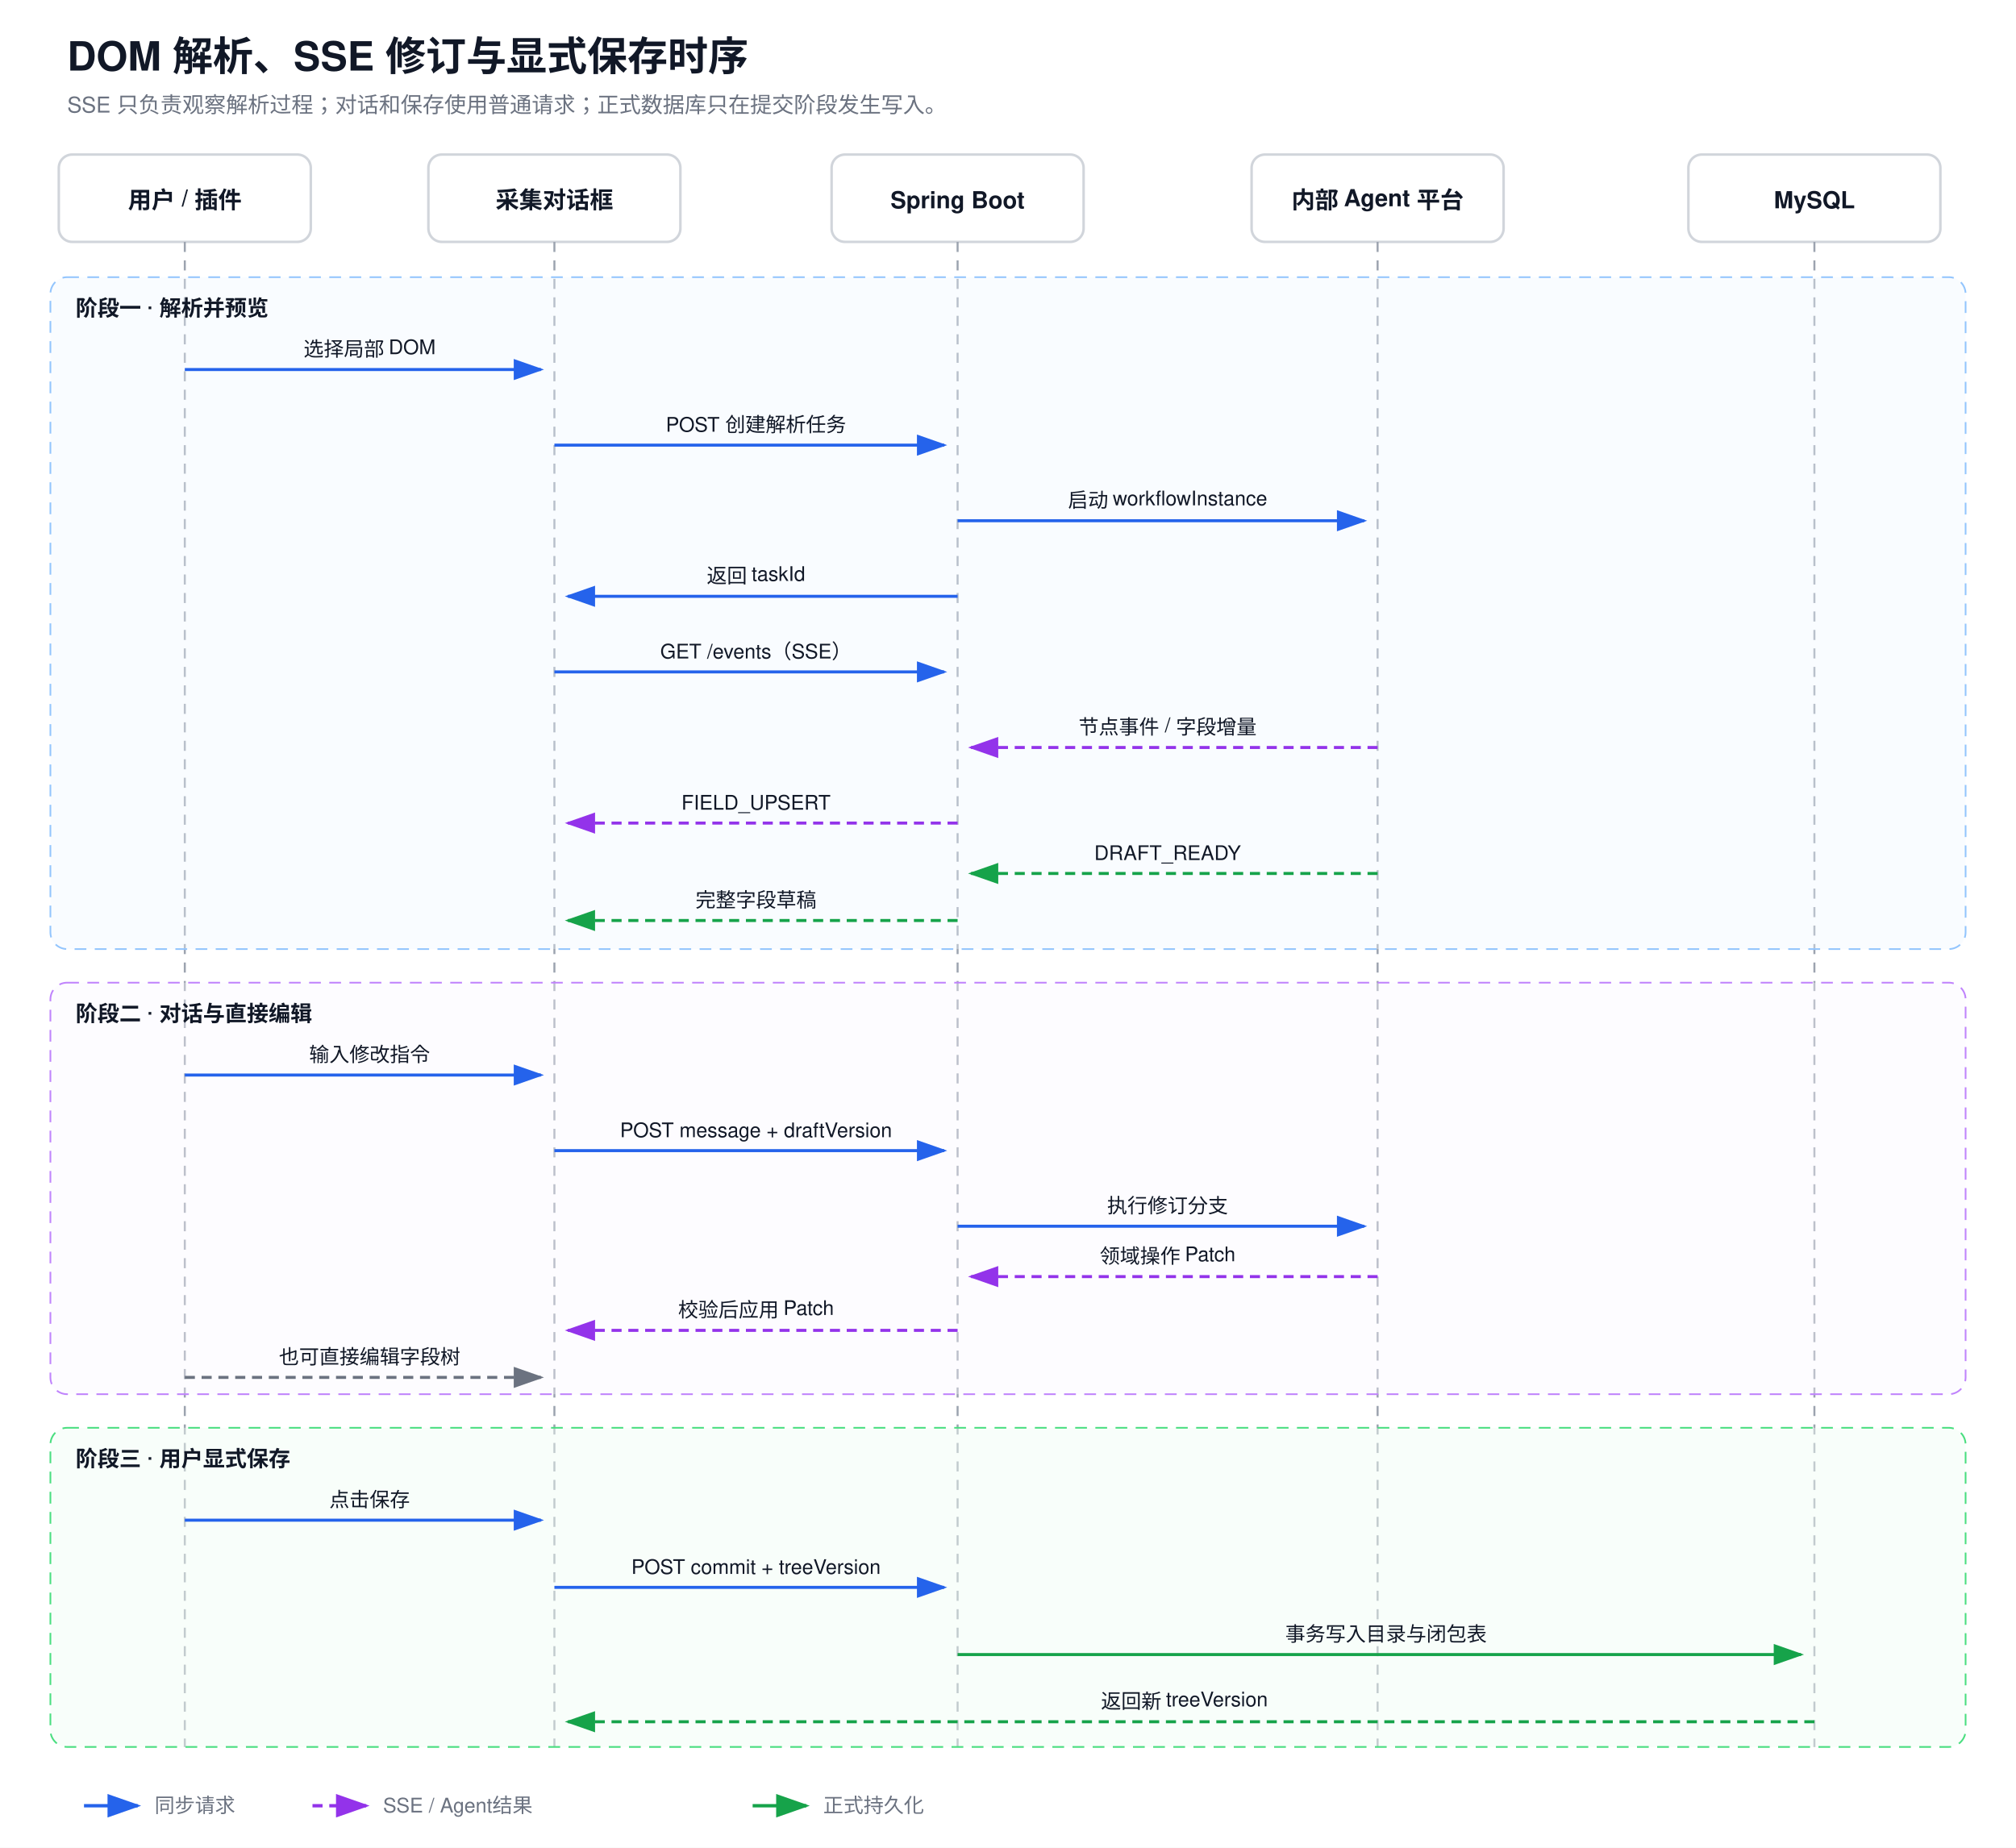
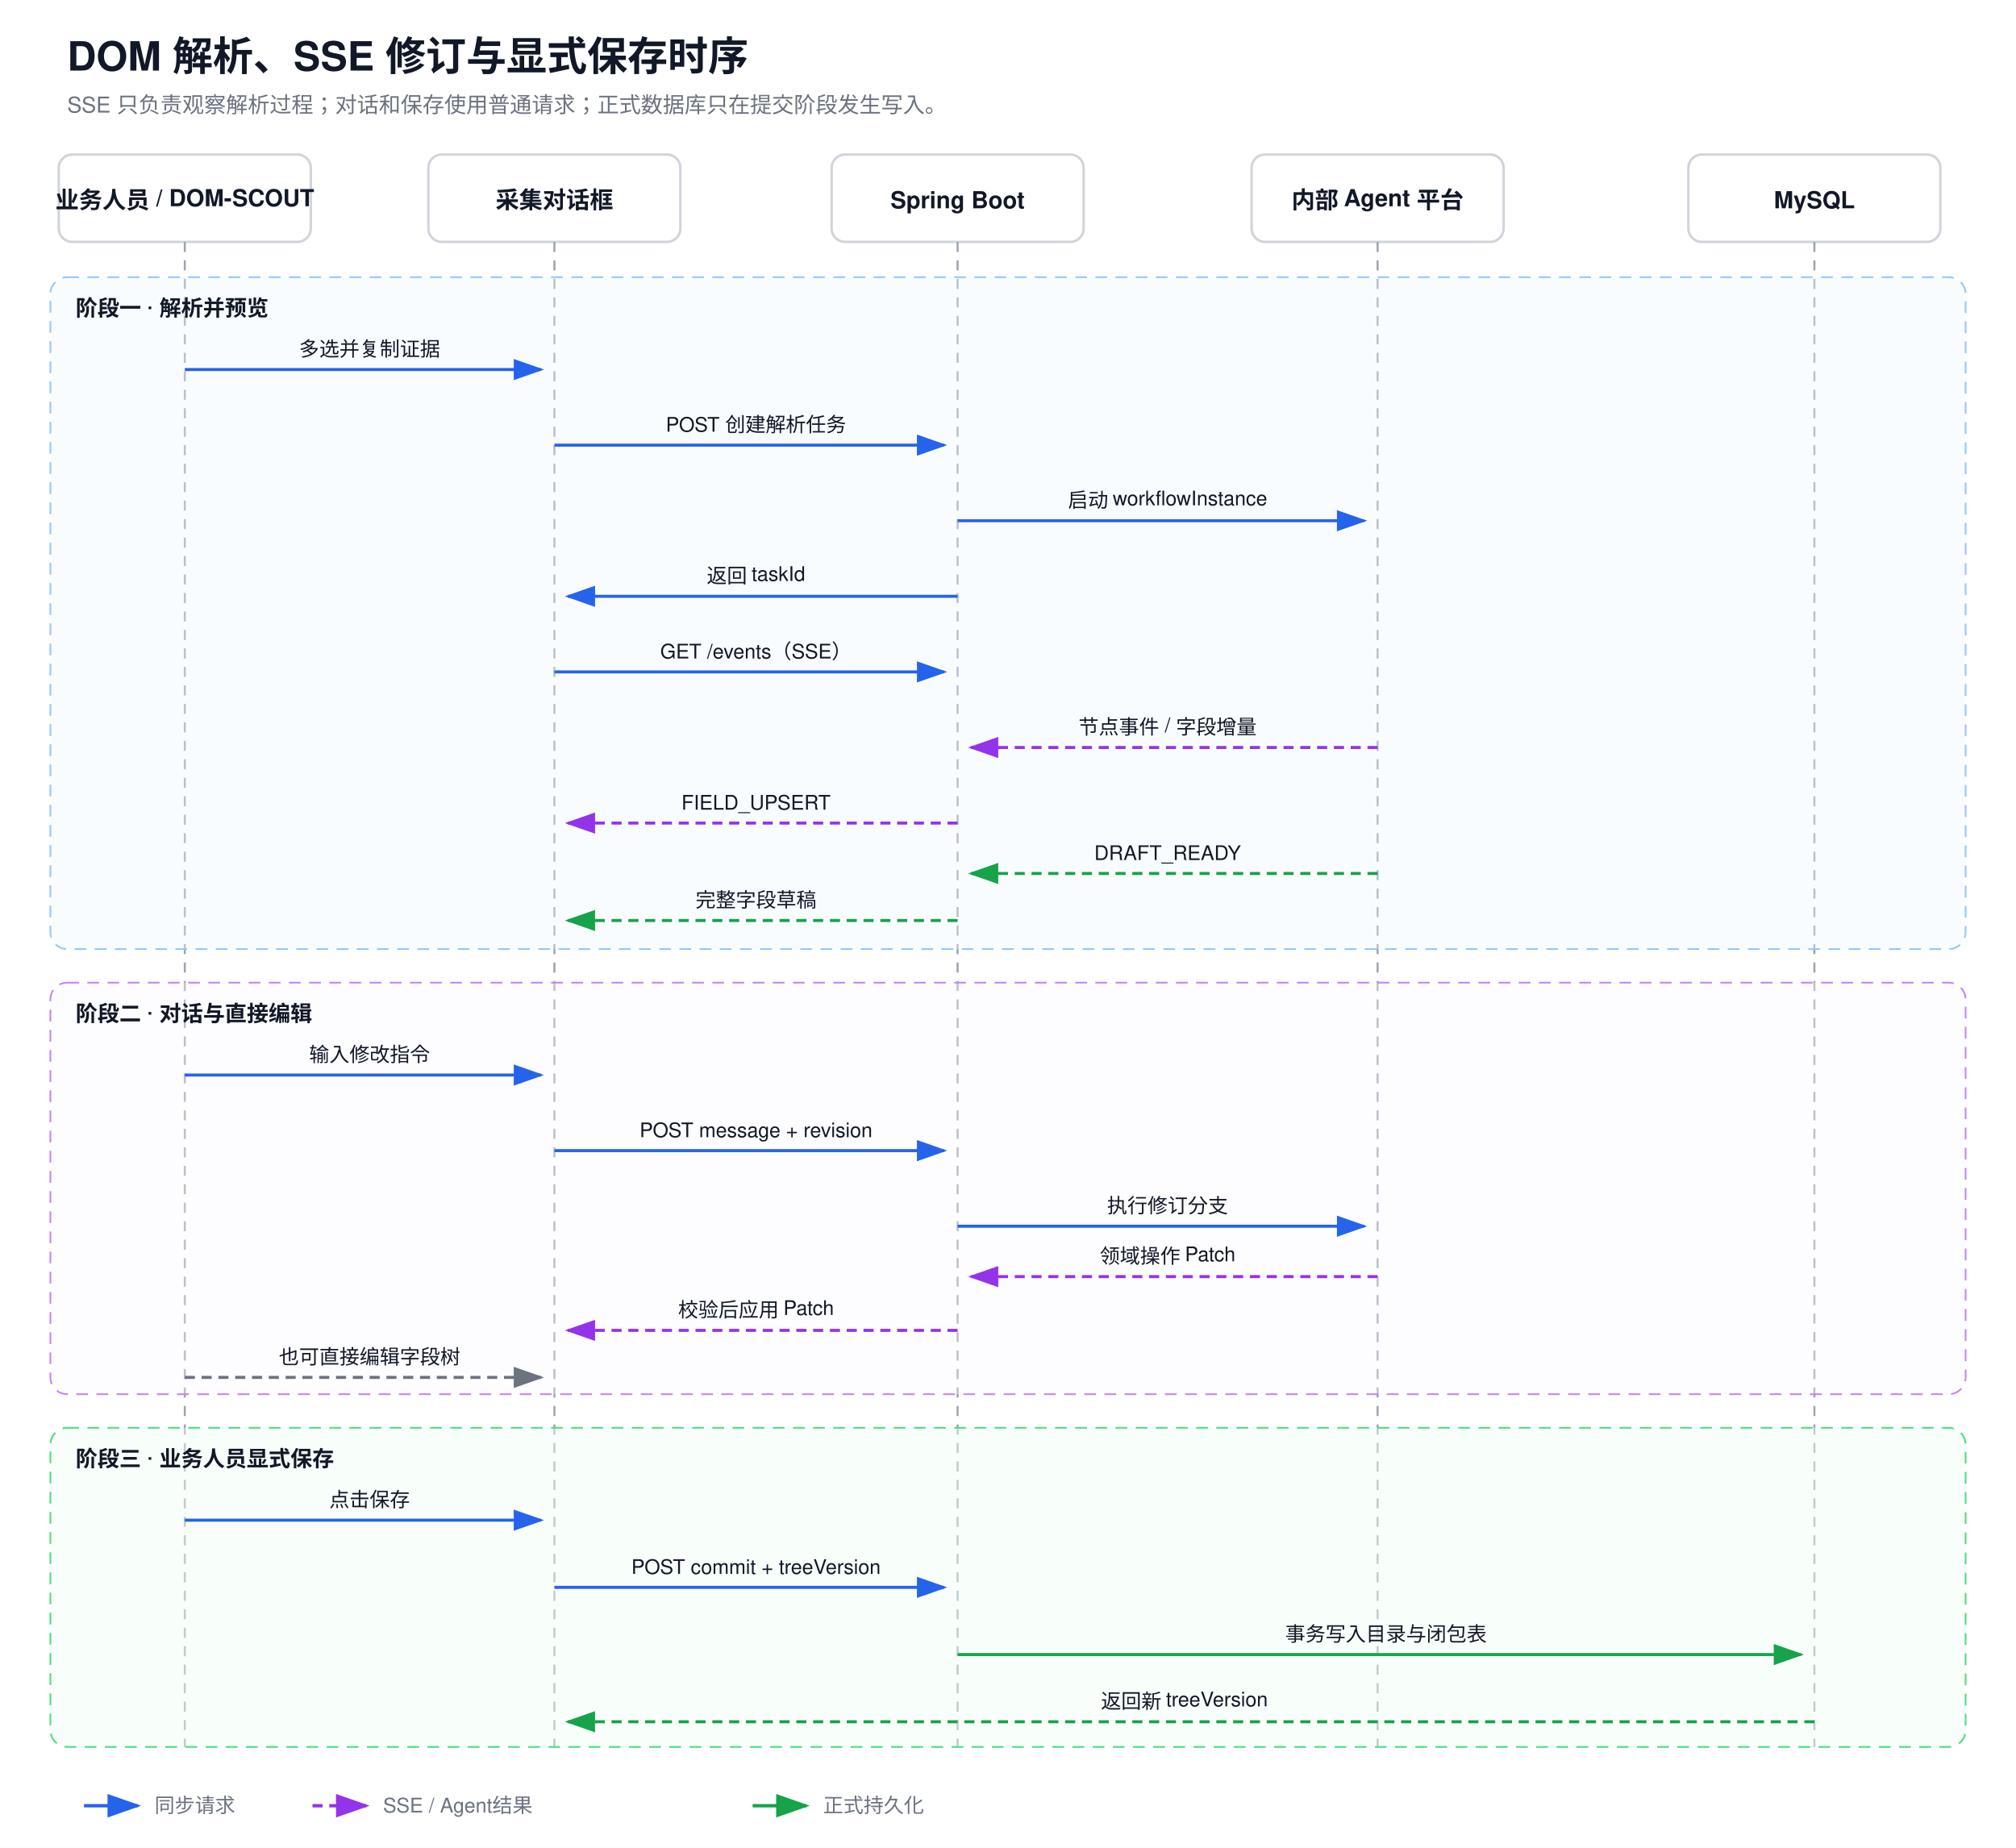
<svg xmlns="http://www.w3.org/2000/svg" viewBox="0 0 1200 1100" width="1200" height="1100">
  <style>text{font-family:'Helvetica Neue',Helvetica,Arial,'PingFang SC','Microsoft YaHei',sans-serif;fill:#111827} .muted{fill:#6b7280} .small{font-size:12px} .label{font-size:14px} .title{font-size:24px;font-weight:700} .subtitle{font-size:13px} .node-title{font-size:14px;font-weight:600}</style>
  <defs>
    <marker id="arrow-blue" markerWidth="10" markerHeight="7" refX="9" refY="3.5" orient="auto">
      <polygon points="0 0,10 3.5,0 7" fill="#2563eb" />
    </marker>
    <marker id="arrow-purple" markerWidth="10" markerHeight="7" refX="9" refY="3.5" orient="auto">
      <polygon points="0 0,10 3.5,0 7" fill="#9333ea" />
    </marker>
    <marker id="arrow-green" markerWidth="10" markerHeight="7" refX="9" refY="3.5" orient="auto">
      <polygon points="0 0,10 3.5,0 7" fill="#16a34a" />
    </marker>
    <marker id="arrow-orange" markerWidth="10" markerHeight="7" refX="9" refY="3.5" orient="auto">
      <polygon points="0 0,10 3.5,0 7" fill="#ea580c" />
    </marker>
    <marker id="arrow-red" markerWidth="10" markerHeight="7" refX="9" refY="3.5" orient="auto">
      <polygon points="0 0,10 3.5,0 7" fill="#dc2626" />
    </marker>
    <marker id="arrow-gray" markerWidth="10" markerHeight="7" refX="9" refY="3.5" orient="auto">
      <polygon points="0 0,10 3.5,0 7" fill="#6b7280" />
    </marker>
  </defs>
  <rect width="1200" height="1100" fill="#ffffff" />
  <text x="40" y="42" class="title">DOM 解析、SSE 修订与显式保存时序</text>
  <text x="40" y="67" class="subtitle muted">SSE 只负责观察解析过程；对话和保存使用普通请求；正式数据库只在提交阶段发生写入。</text>
  <rect x="35" y="92" width="150" height="52" rx="8" fill="#ffffff" stroke="#d1d5db" stroke-width="1.5" />
-   <text x="110" y="124" text-anchor="middle" font-size="14" font-weight="600">用户 / 插件</text>
+   <text x="110" y="124" text-anchor="middle" font-size="14" font-weight="600">业务人员 / DOM-SCOUT</text>
  <line x1="110" y1="144" x2="110" y2="1040" stroke="#9ca3af" stroke-width="1.2" stroke-dasharray="6,5" />
  <rect x="255" y="92" width="150" height="52" rx="8" fill="#ffffff" stroke="#d1d5db" stroke-width="1.5" />
  <text x="330" y="124" text-anchor="middle" font-size="14" font-weight="600">采集对话框</text>
  <line x1="330" y1="144" x2="330" y2="1040" stroke="#9ca3af" stroke-width="1.2" stroke-dasharray="6,5" />
  <rect x="495" y="92" width="150" height="52" rx="8" fill="#ffffff" stroke="#d1d5db" stroke-width="1.5" />
  <text x="570" y="124" text-anchor="middle" font-size="14" font-weight="600">Spring Boot</text>
  <line x1="570" y1="144" x2="570" y2="1040" stroke="#9ca3af" stroke-width="1.2" stroke-dasharray="6,5" />
  <rect x="745" y="92" width="150" height="52" rx="8" fill="#ffffff" stroke="#d1d5db" stroke-width="1.5" />
  <text x="820" y="124" text-anchor="middle" font-size="14" font-weight="600">内部 Agent 平台</text>
  <line x1="820" y1="144" x2="820" y2="1040" stroke="#9ca3af" stroke-width="1.2" stroke-dasharray="6,5" />
  <rect x="1005" y="92" width="150" height="52" rx="8" fill="#ffffff" stroke="#d1d5db" stroke-width="1.5" />
  <text x="1080" y="124" text-anchor="middle" font-size="14" font-weight="600">MySQL</text>
  <line x1="1080" y1="144" x2="1080" y2="1040" stroke="#9ca3af" stroke-width="1.2" stroke-dasharray="6,5" />
  <rect x="30" y="165" width="1140" height="400" rx="10" fill="#eff6ff" fill-opacity="0.35" stroke="#93c5fd" stroke-dasharray="7,5" />
  <text x="45" y="188" font-size="13" font-weight="700" fill="#2563eb">阶段一 · 解析并预览</text>
  <rect x="30" y="585" width="1140" height="245" rx="10" fill="#faf5ff" fill-opacity="0.35" stroke="#c084fc" stroke-dasharray="7,5" />
  <text x="45" y="608" font-size="13" font-weight="700" fill="#9333ea">阶段二 · 对话与直接编辑</text>
  <rect x="30" y="850" width="1140" height="190" rx="10" fill="#f0fdf4" fill-opacity="0.45" stroke="#4ade80" stroke-dasharray="7,5" />
-   <text x="45" y="873" font-size="13" font-weight="700" fill="#16a34a">阶段三 · 用户显式保存</text>
+   <text x="45" y="873" font-size="13" font-weight="700" fill="#16a34a">阶段三 · 业务人员显式保存</text>
  <line x1="110" y1="220" x2="322" y2="220" stroke="#2563eb" stroke-width="1.8" marker-end="url(#arrow-blue)" />
-   <text x="220.0" y="212" text-anchor="middle" class="small">选择局部 DOM</text>
+   <text x="220.0" y="212" text-anchor="middle" class="small">多选并复制证据</text>
  <line x1="330" y1="265" x2="562" y2="265" stroke="#2563eb" stroke-width="1.8" marker-end="url(#arrow-blue)" />
  <text x="450.0" y="257" text-anchor="middle" class="small">POST 创建解析任务</text>
  <line x1="570" y1="310" x2="812" y2="310" stroke="#2563eb" stroke-width="1.8" marker-end="url(#arrow-blue)" />
  <text x="695.0" y="302" text-anchor="middle" class="small">启动 workflowInstance</text>
  <line x1="570" y1="355" x2="338" y2="355" stroke="#2563eb" stroke-width="1.8" marker-end="url(#arrow-blue)" />
  <text x="450.0" y="347" text-anchor="middle" class="small">返回 taskId</text>
  <line x1="330" y1="400" x2="562" y2="400" stroke="#2563eb" stroke-width="1.8" marker-end="url(#arrow-blue)" />
  <text x="450.0" y="392" text-anchor="middle" class="small">GET /events（SSE）</text>
  <line x1="820" y1="445" x2="578" y2="445" stroke="#9333ea" stroke-width="1.8" stroke-dasharray="6,4" marker-end="url(#arrow-purple)" />
  <text x="695.0" y="437" text-anchor="middle" class="small">节点事件 / 字段增量</text>
  <line x1="570" y1="490" x2="338" y2="490" stroke="#9333ea" stroke-width="1.8" stroke-dasharray="6,4" marker-end="url(#arrow-purple)" />
  <text x="450.0" y="482" text-anchor="middle" class="small">FIELD_UPSERT</text>
  <line x1="820" y1="520" x2="578" y2="520" stroke="#16a34a" stroke-width="1.8" stroke-dasharray="6,4" marker-end="url(#arrow-green)" />
  <text x="695.0" y="512" text-anchor="middle" class="small">DRAFT_READY</text>
  <line x1="570" y1="548" x2="338" y2="548" stroke="#16a34a" stroke-width="1.8" stroke-dasharray="6,4" marker-end="url(#arrow-green)" />
  <text x="450.0" y="540" text-anchor="middle" class="small">完整字段草稿</text>
  <line x1="110" y1="640" x2="322" y2="640" stroke="#2563eb" stroke-width="1.8" marker-end="url(#arrow-blue)" />
  <text x="220.0" y="632" text-anchor="middle" class="small">输入修改指令</text>
  <line x1="330" y1="685" x2="562" y2="685" stroke="#2563eb" stroke-width="1.8" marker-end="url(#arrow-blue)" />
-   <text x="450.0" y="677" text-anchor="middle" class="small">POST message + draftVersion</text>
+   <text x="450.0" y="677" text-anchor="middle" class="small">POST message + revision</text>
  <line x1="570" y1="730" x2="812" y2="730" stroke="#2563eb" stroke-width="1.8" marker-end="url(#arrow-blue)" />
  <text x="695.0" y="722" text-anchor="middle" class="small">执行修订分支</text>
  <line x1="820" y1="760" x2="578" y2="760" stroke="#9333ea" stroke-width="1.8" stroke-dasharray="6,4" marker-end="url(#arrow-purple)" />
  <text x="695.0" y="752" text-anchor="middle" class="small">领域操作 Patch</text>
  <line x1="570" y1="792" x2="338" y2="792" stroke="#9333ea" stroke-width="1.8" stroke-dasharray="6,4" marker-end="url(#arrow-purple)" />
  <text x="450.0" y="784" text-anchor="middle" class="small">校验后应用 Patch</text>
  <line x1="110" y1="820" x2="322" y2="820" stroke="#6b7280" stroke-width="1.8" stroke-dasharray="6,4" marker-end="url(#arrow-gray)" />
  <text x="220.0" y="812" text-anchor="middle" class="small">也可直接编辑字段树</text>
  <line x1="110" y1="905" x2="322" y2="905" stroke="#2563eb" stroke-width="1.8" marker-end="url(#arrow-blue)" />
  <text x="220.0" y="897" text-anchor="middle" class="small">点击保存</text>
  <line x1="330" y1="945" x2="562" y2="945" stroke="#2563eb" stroke-width="1.8" marker-end="url(#arrow-blue)" />
  <text x="450.0" y="937" text-anchor="middle" class="small">POST commit + treeVersion</text>
  <line x1="570" y1="985" x2="1072" y2="985" stroke="#16a34a" stroke-width="1.8" marker-end="url(#arrow-green)" />
  <text x="825.0" y="977" text-anchor="middle" class="small">事务写入目录与闭包表</text>
  <line x1="1080" y1="1025" x2="338" y2="1025" stroke="#16a34a" stroke-width="1.8" stroke-dasharray="6,4" marker-end="url(#arrow-green)" />
  <text x="705.0" y="1017" text-anchor="middle" class="small">返回新 treeVersion</text>
  <line x1="50" y1="1075" x2="82" y2="1075" stroke="#2563eb" stroke-width="2" marker-end="url(#arrow-blue)" />
  <text x="92" y="1079" class="small muted">同步请求</text>
  <line x1="186" y1="1075" x2="218" y2="1075" stroke="#9333ea" stroke-width="2" stroke-dasharray="6,4" marker-end="url(#arrow-purple)" />
  <text x="228" y="1079" class="small muted">SSE / Agent结果</text>
  <line x1="448" y1="1075" x2="480" y2="1075" stroke="#16a34a" stroke-width="2" marker-end="url(#arrow-green)" />
  <text x="490" y="1079" class="small muted">正式持久化</text>
</svg>
